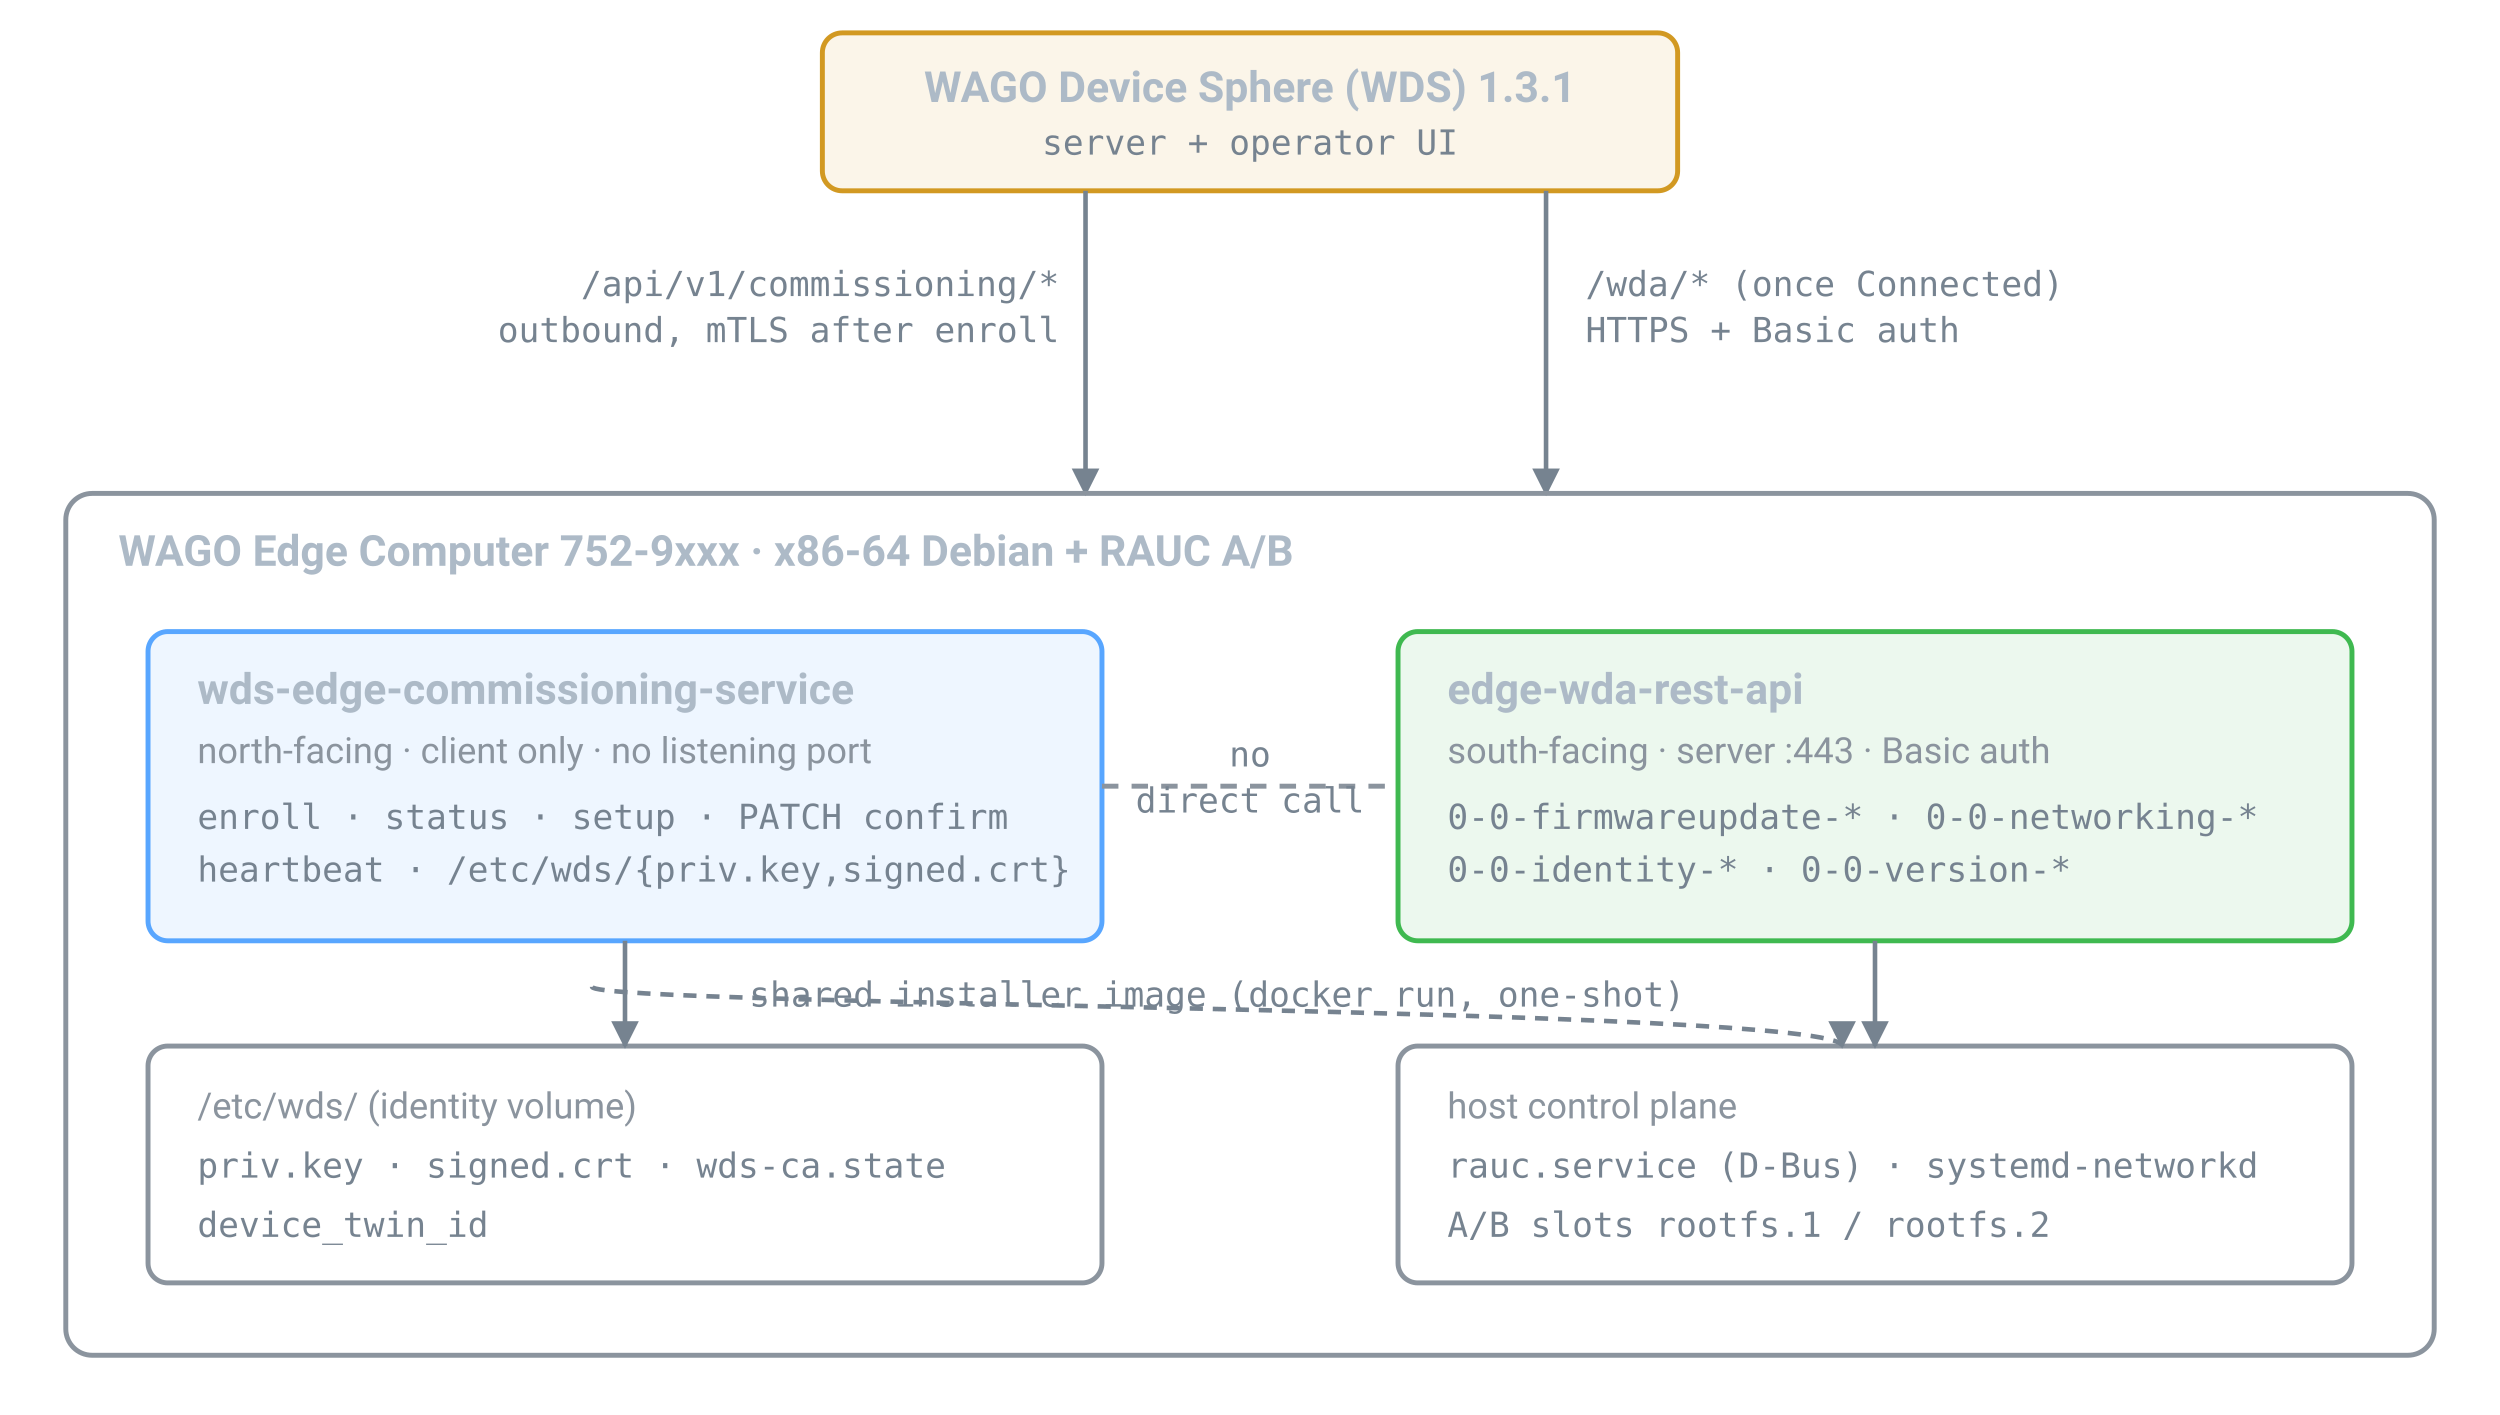
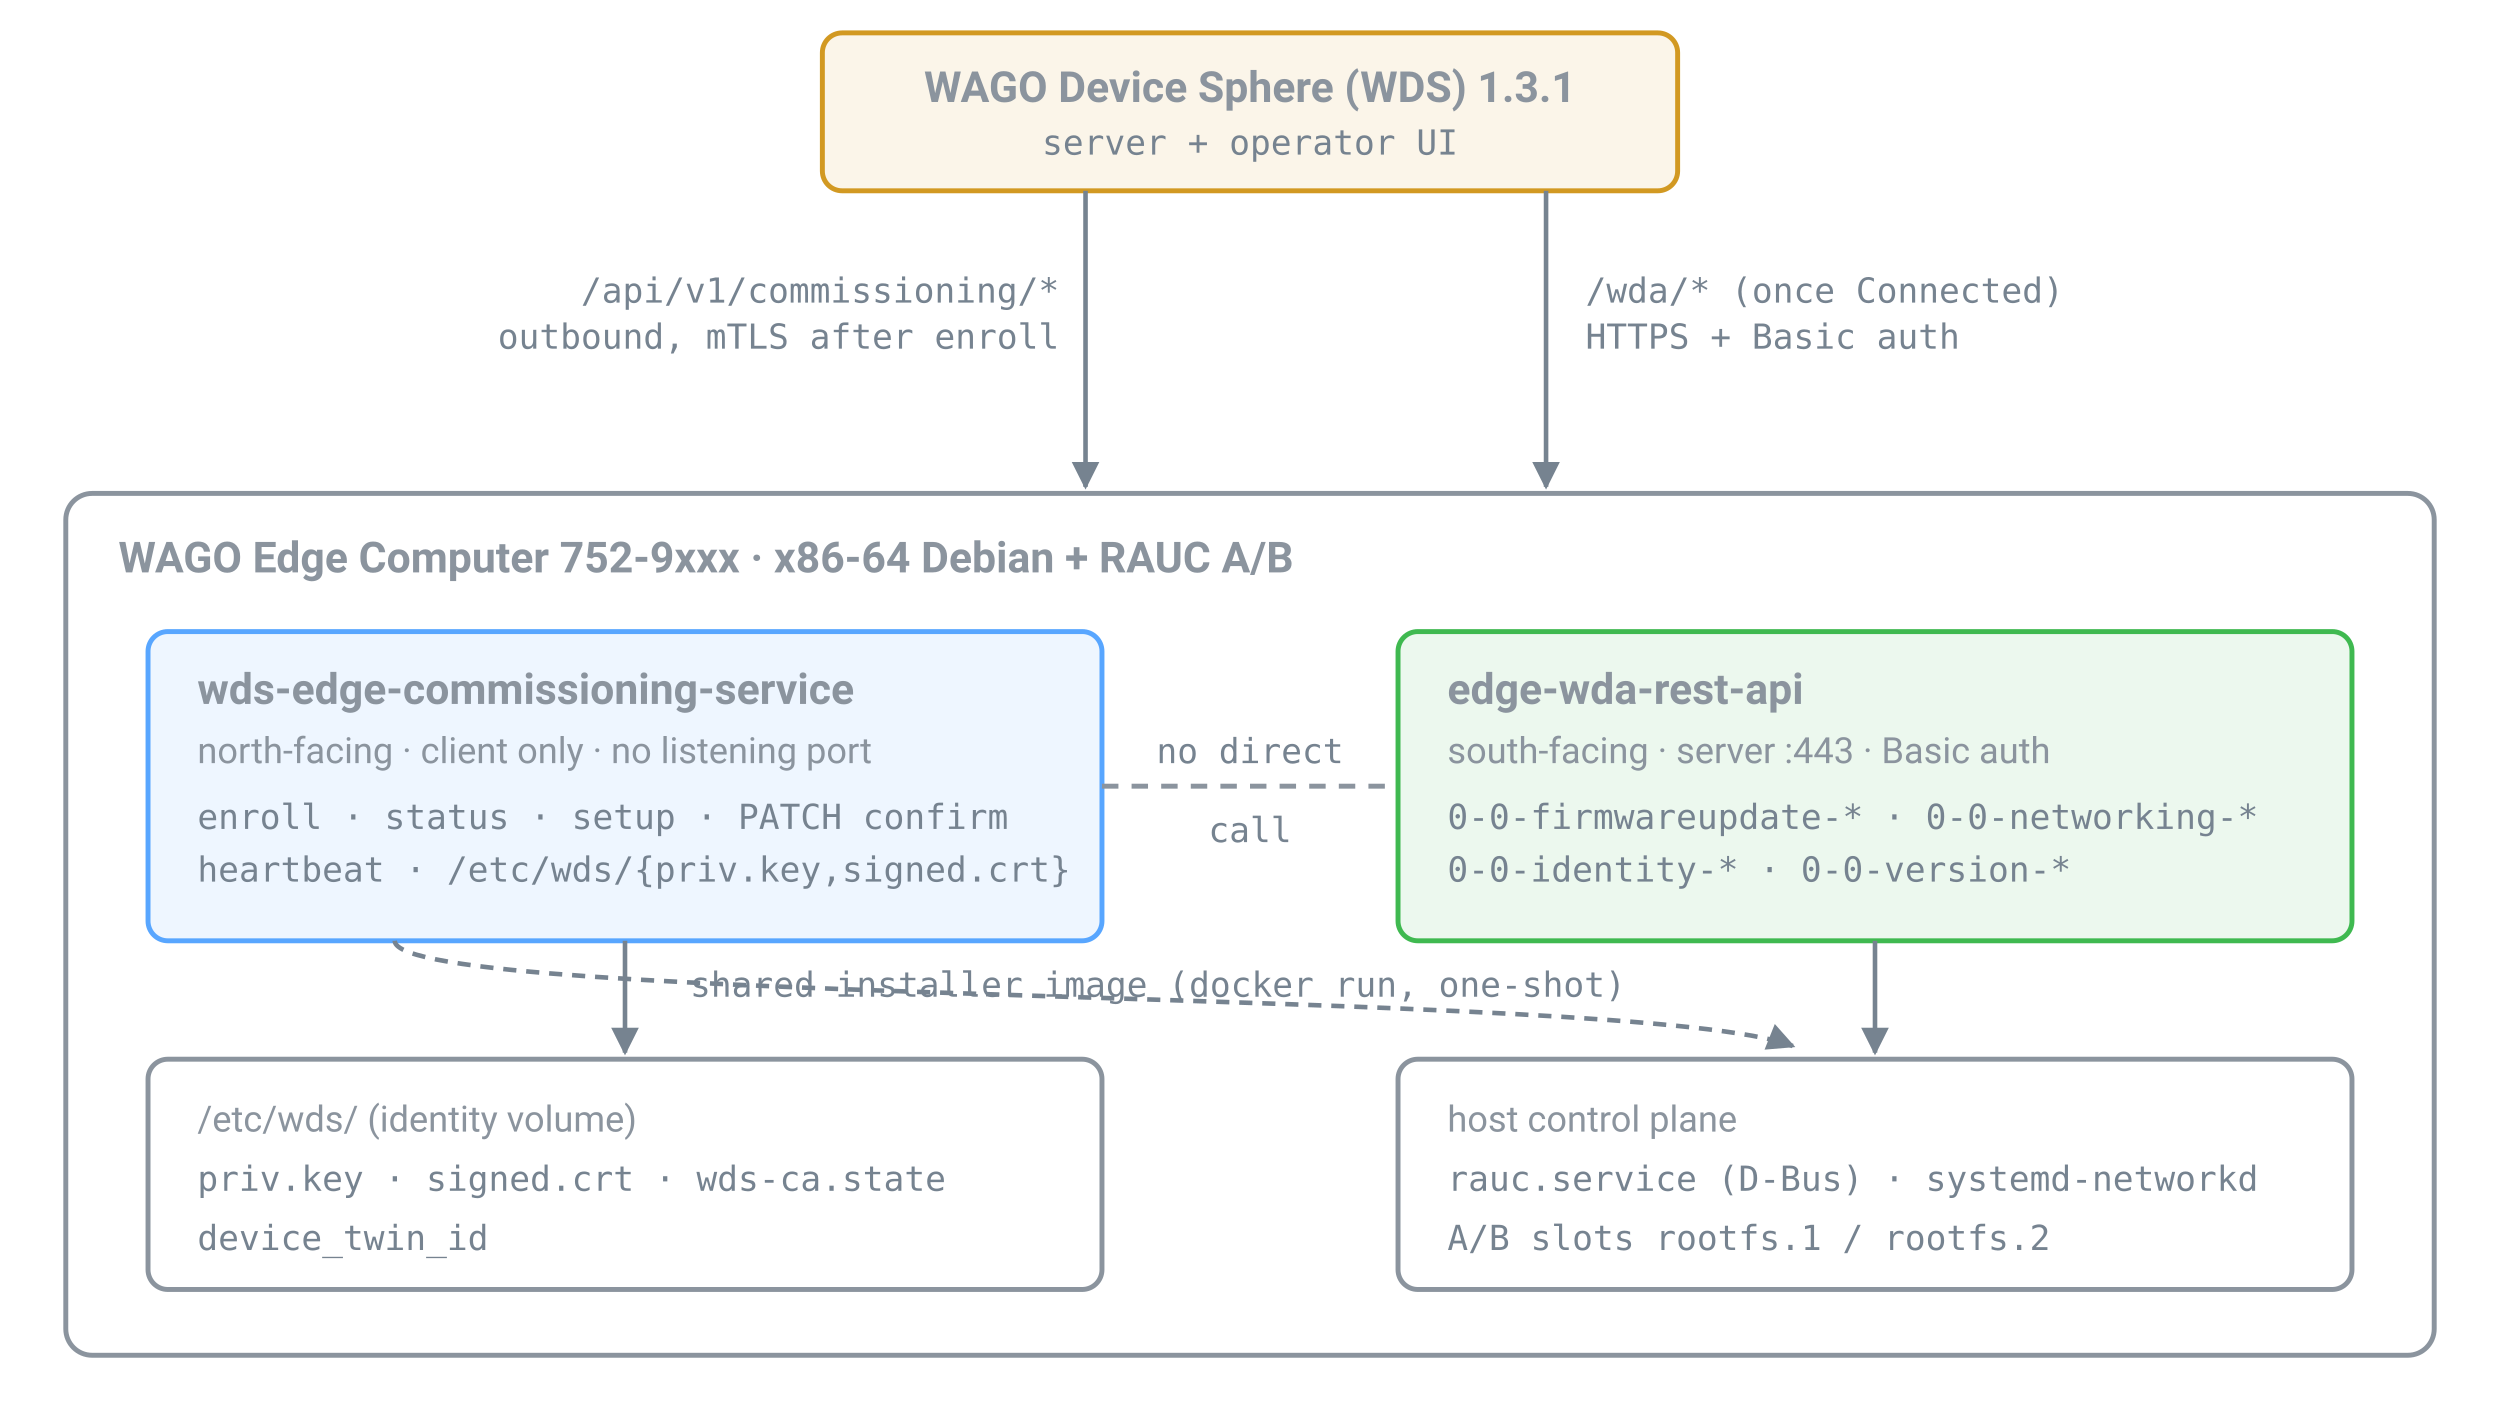
<svg xmlns="http://www.w3.org/2000/svg" viewBox="0 0 760 430" width="760" height="430" font-family="ui-sans-serif,-apple-system,Segoe UI,Roboto,sans-serif">
-   <style>
-   .box{fill:none;stroke:#8b949e;stroke-width:1.5}
-   .edge{fill:none;stroke:#8b949e;stroke-width:1.5;stroke-dasharray:5 4}
-   .svc{fill:#58a6ff;fill-opacity:.10;stroke:#58a6ff;stroke-width:1.5}
-   .svc2{fill:#3fb950;fill-opacity:.10;stroke:#3fb950;stroke-width:1.5}
-   .srv{fill:#d29922;fill-opacity:.10;stroke:#d29922;stroke-width:1.5}
-   t,text{fill:#8b949e}
-   .h{font-size:13px;font-weight:600;fill:#adbac7}
-   .s{font-size:11px;fill:#8b949e}
-   .m{font-size:10.5px;fill:#768390;font-family:ui-monospace,SFMono-Regular,Menlo,monospace}
-   .ar{fill:none;stroke:#768390;stroke-width:1.4;marker-end:url(#a)}
- </style>
  <defs>
    <marker id="a" viewBox="0 0 10 10" refX="9" refY="5" markerWidth="6" markerHeight="6" orient="auto">
      <path d="M0 0 10 5 0 10z" fill="#768390" />
    </marker>
  </defs>
-   <rect class="srv" x="250" y="10" width="260" height="48" rx="6" />
-   <text class="h" x="380" y="31" text-anchor="middle">WAGO Device Sphere (WDS) 1.3.1</text>
-   <text class="m" x="380" y="47" text-anchor="middle">server + operator UI</text>
-   <path class="ar" d="M330 58 V 150" />
-   <text class="m" x="322" y="90" text-anchor="end">/api/v1/commissioning/*</text>
-   <text class="m" x="322" y="104" text-anchor="end">outbound, mTLS after enroll</text>
-   <path class="ar" d="M470 58 V 150" />
-   <text class="m" x="482" y="90">/wda/* (once Connected)</text>
-   <text class="m" x="482" y="104">HTTPS + Basic auth</text>
-   <rect class="box" x="20" y="150" width="720" height="262" rx="8" />
-   <text class="h" x="36" y="172">WAGO Edge Computer 752-9xxx  ·  x86-64 Debian + RAUC A/B</text>
-   <rect class="svc" x="45" y="192" width="290" height="94" rx="6" />
-   <text class="h" x="60" y="214">wds-edge-commissioning-service</text>
-   <text class="s" x="60" y="232">north-facing · client only · no listening port</text>
-   <text class="m" x="60" y="252">enroll · status · setup · PATCH confirm</text>
-   <text class="m" x="60" y="268">heartbeat · /etc/wds/{priv.key,signed.crt}</text>
-   <rect class="svc2" x="425" y="192" width="290" height="94" rx="6" />
-   <text class="h" x="440" y="214">edge-wda-rest-api</text>
-   <text class="s" x="440" y="232">south-facing · server :443 · Basic auth</text>
-   <text class="m" x="440" y="252">0-0-firmwareupdate-* · 0-0-networking-*</text>
-   <text class="m" x="440" y="268">0-0-identity-* · 0-0-version-*</text>
-   <path class="edge" d="M335 239 H 425" />
-   <text class="m" x="380" y="233" text-anchor="middle">no</text>
-   <text class="m" x="380" y="247" text-anchor="middle">direct call</text>
-   <rect class="box" x="45" y="318" width="290" height="72" rx="6" />
-   <text class="s" x="60" y="340">/etc/wds/ (identity volume)</text>
-   <text class="m" x="60" y="358">priv.key · signed.crt · wds-ca.state</text>
-   <text class="m" x="60" y="376">device_twin_id</text>
-   <rect class="box" x="425" y="318" width="290" height="72" rx="6" />
-   <text class="s" x="440" y="340">host control plane</text>
-   <text class="m" x="440" y="358">rauc.service (D-Bus) · systemd-networkd</text>
-   <text class="m" x="440" y="376">A/B slots rootfs.1 / rootfs.2</text>
-   <path class="ar" d="M190 286 V 318" />
-   <path class="ar" d="M570 286 V 318" />
-   <path class="ar" d="M180 300 C 180 306 560 306 560 318" stroke-dasharray="4 3" />
-   <text class="m" x="370" y="306" text-anchor="middle">shared installer image (docker run, one-shot)</text>
+   <rect x="250" y="10" width="260" height="48" rx="6" fill="#d29922" fill-opacity=".10" stroke="#d29922" stroke-width="1.5" />
+   <text x="380" y="31" text-anchor="middle" font-size="13" font-weight="600" fill="#8b949e">WAGO Device Sphere (WDS) 1.3.1</text>
+   <text x="380" y="47" text-anchor="middle" font-size="10.5" font-family="ui-monospace,Menlo,monospace" fill="#768390">server + operator UI</text>
+   <path d="M330 58 V 148" fill="none" stroke="#768390" stroke-width="1.4" marker-end="url(#a)" />
+   <text x="322" y="92" text-anchor="end" font-size="10.5" font-family="ui-monospace,Menlo,monospace" fill="#768390">/api/v1/commissioning/*</text>
+   <text x="322" y="106" text-anchor="end" font-size="10.5" font-family="ui-monospace,Menlo,monospace" fill="#768390">outbound, mTLS after enroll</text>
+   <path d="M470 58 V 148" fill="none" stroke="#768390" stroke-width="1.4" marker-end="url(#a)" />
+   <text x="482" y="92" font-size="10.5" font-family="ui-monospace,Menlo,monospace" fill="#768390">/wda/* (once Connected)</text>
+   <text x="482" y="106" font-size="10.5" font-family="ui-monospace,Menlo,monospace" fill="#768390">HTTPS + Basic auth</text>
+   <rect x="20" y="150" width="720" height="262" rx="8" fill="none" stroke="#8b949e" stroke-width="1.5" />
+   <text x="36" y="174" font-size="13" font-weight="600" fill="#8b949e">WAGO Edge Computer 752-9xxx  ·  x86-64 Debian + RAUC A/B</text>
+   <rect x="45" y="192" width="290" height="94" rx="6" fill="#58a6ff" fill-opacity=".10" stroke="#58a6ff" stroke-width="1.5" />
+   <text x="60" y="214" font-size="13" font-weight="600" fill="#8b949e">wds-edge-commissioning-service</text>
+   <text x="60" y="232" font-size="11" fill="#8b949e">north-facing · client only · no listening port</text>
+   <text x="60" y="252" font-size="10.5" font-family="ui-monospace,Menlo,monospace" fill="#768390">enroll · status · setup · PATCH confirm</text>
+   <text x="60" y="268" font-size="10.5" font-family="ui-monospace,Menlo,monospace" fill="#768390">heartbeat · /etc/wds/{priv.key,signed.crt}</text>
+   <rect x="425" y="192" width="290" height="94" rx="6" fill="#3fb950" fill-opacity=".10" stroke="#3fb950" stroke-width="1.5" />
+   <text x="440" y="214" font-size="13" font-weight="600" fill="#8b949e">edge-wda-rest-api</text>
+   <text x="440" y="232" font-size="11" fill="#8b949e">south-facing · server :443 · Basic auth</text>
+   <text x="440" y="252" font-size="10.5" font-family="ui-monospace,Menlo,monospace" fill="#768390">0-0-firmwareupdate-* · 0-0-networking-*</text>
+   <text x="440" y="268" font-size="10.5" font-family="ui-monospace,Menlo,monospace" fill="#768390">0-0-identity-* · 0-0-version-*</text>
+   <path d="M335 239 H 425" fill="none" stroke="#8b949e" stroke-width="1.5" stroke-dasharray="5 4" />
+   <text x="380" y="232" text-anchor="middle" font-size="10.5" font-family="ui-monospace,Menlo,monospace" fill="#768390">no direct</text>
+   <text x="380" y="256" text-anchor="middle" font-size="10.5" font-family="ui-monospace,Menlo,monospace" fill="#768390">call</text>
+   <rect x="45" y="322" width="290" height="70" rx="6" fill="none" stroke="#8b949e" stroke-width="1.5" />
+   <text x="60" y="344" font-size="11" fill="#8b949e">/etc/wds/ (identity volume)</text>
+   <text x="60" y="362" font-size="10.5" font-family="ui-monospace,Menlo,monospace" fill="#768390">priv.key · signed.crt · wds-ca.state</text>
+   <text x="60" y="380" font-size="10.5" font-family="ui-monospace,Menlo,monospace" fill="#768390">device_twin_id</text>
+   <rect x="425" y="322" width="290" height="70" rx="6" fill="none" stroke="#8b949e" stroke-width="1.5" />
+   <text x="440" y="344" font-size="11" fill="#8b949e">host control plane</text>
+   <text x="440" y="362" font-size="10.5" font-family="ui-monospace,Menlo,monospace" fill="#768390">rauc.service (D-Bus) · systemd-networkd</text>
+   <text x="440" y="380" font-size="10.5" font-family="ui-monospace,Menlo,monospace" fill="#768390">A/B slots rootfs.1 / rootfs.2</text>
+   <path d="M190 286 V 320" fill="none" stroke="#768390" stroke-width="1.4" marker-end="url(#a)" />
+   <path d="M570 286 V 320" fill="none" stroke="#768390" stroke-width="1.4" marker-end="url(#a)" />
+   <path d="M120 286 C 120 306 500 300 545 318" fill="none" stroke="#768390" stroke-width="1.4" stroke-dasharray="4 3" marker-end="url(#a)" />
+   <text x="352" y="303" text-anchor="middle" font-size="10.5" font-family="ui-monospace,Menlo,monospace" fill="#768390">shared installer image (docker run, one-shot)</text>
</svg>
